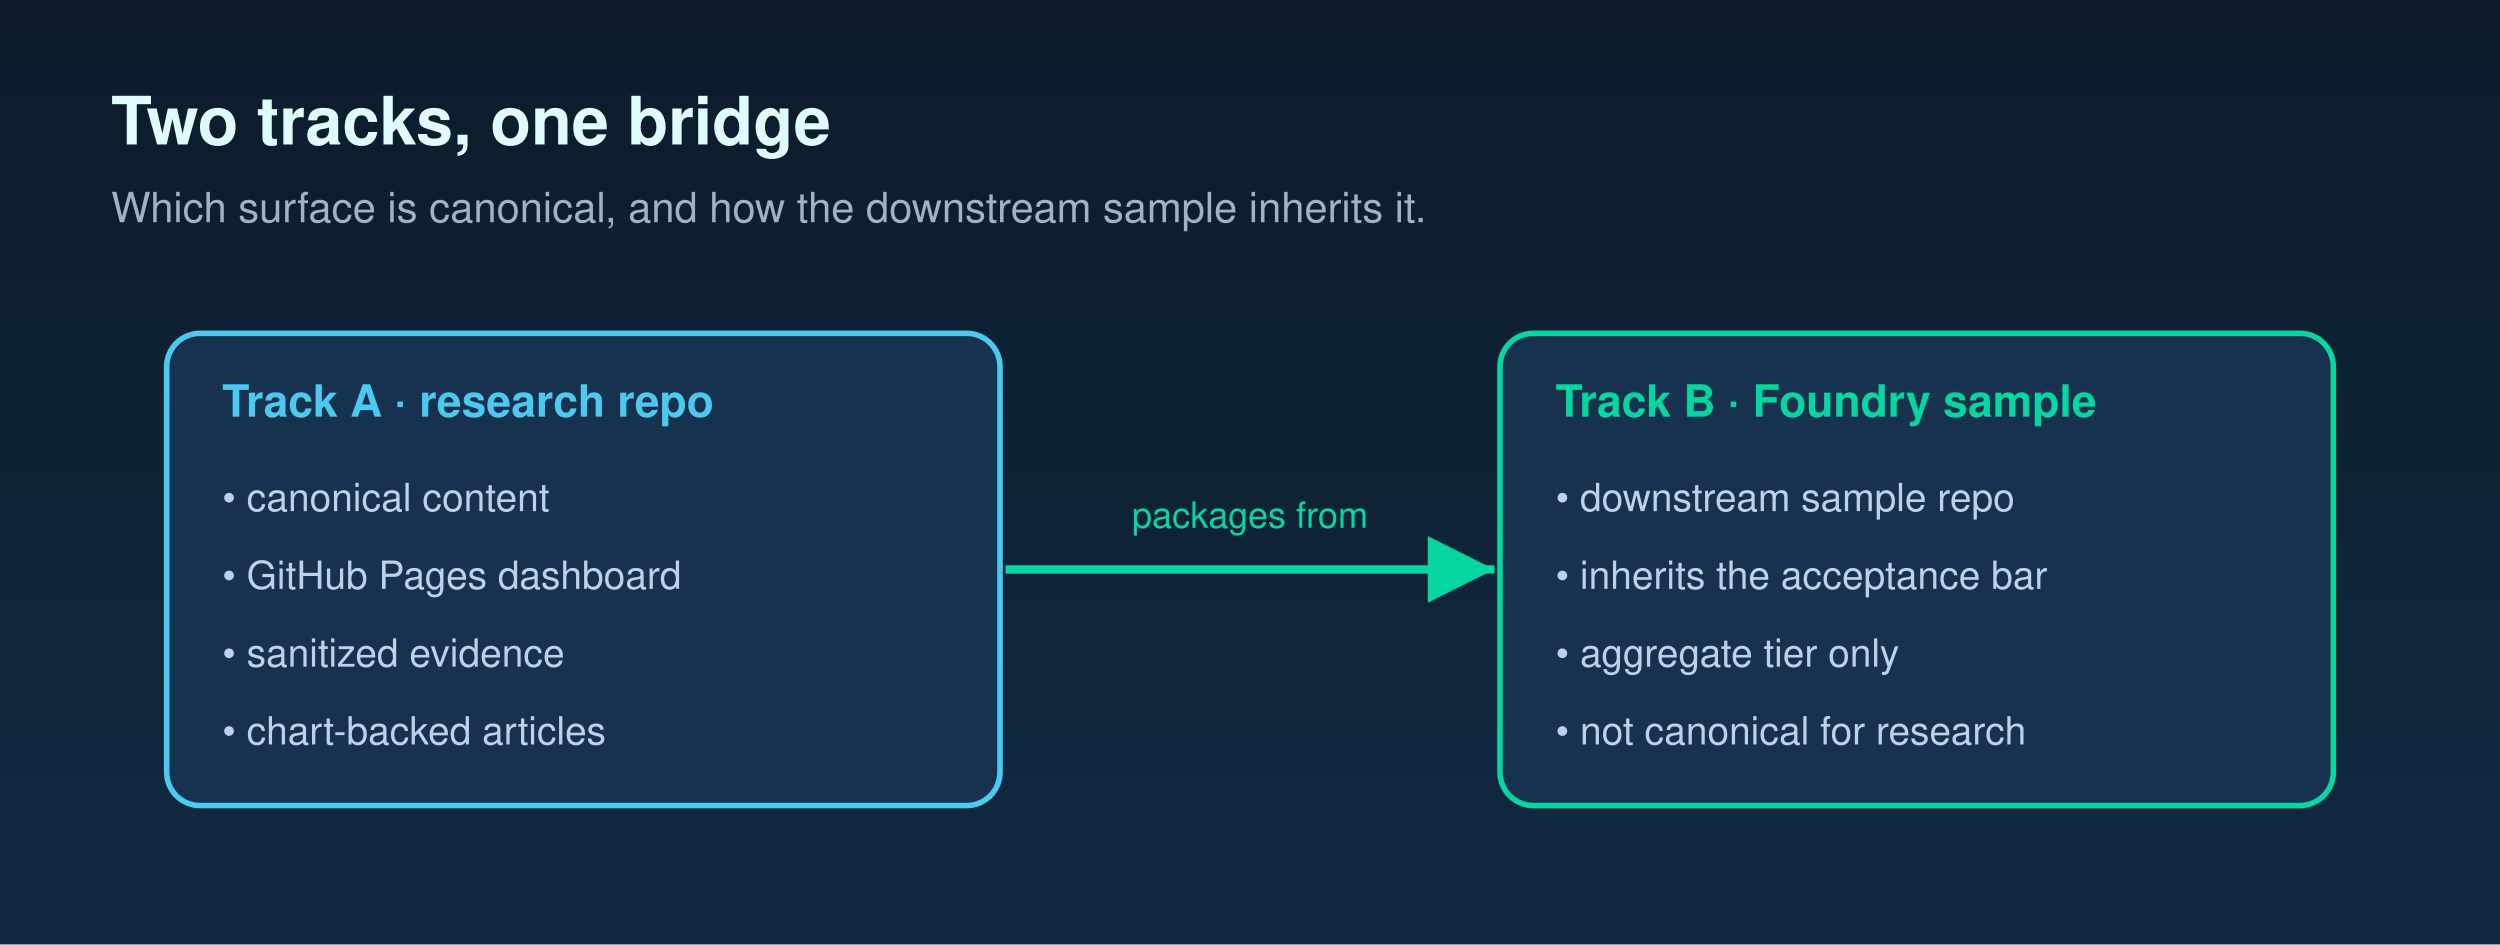
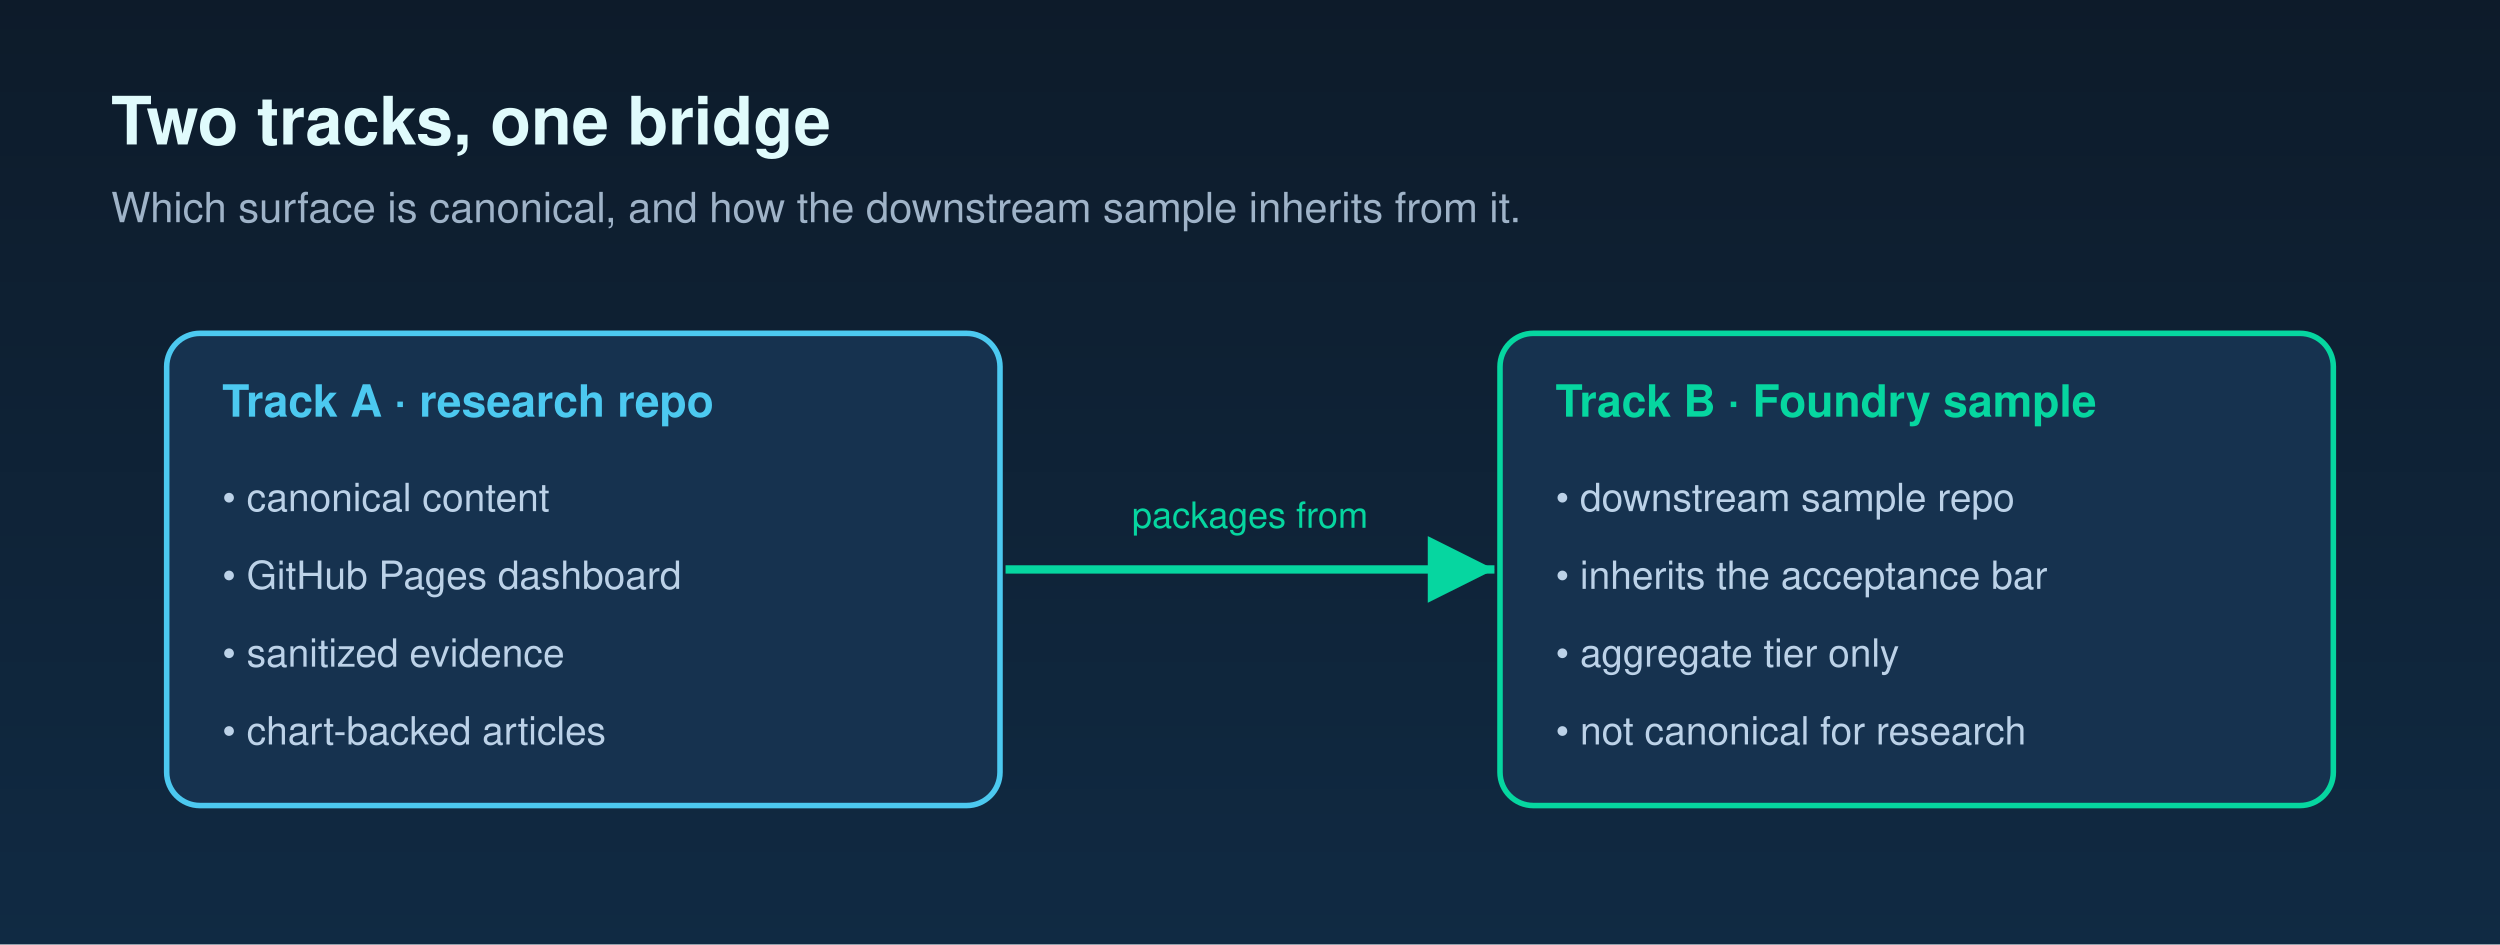
<svg xmlns="http://www.w3.org/2000/svg" viewBox="0 0 900 340" role="img" aria-labelledby="fbTitle fbDesc" width="900" height="340">
  <defs>
    <linearGradient id="fbBg" x1="0" y1="0" x2="0" y2="1">
      <stop offset="0" stop-color="#0d1b2a" />
      <stop offset="1" stop-color="#102a43" />
    </linearGradient>
    <marker id="fbArrow" markerWidth="12" markerHeight="12" refX="8" refY="4" orient="auto">
      <path d="M0,0 L8,4 L0,8 Z" fill="#06d6a0" />
    </marker>
  </defs>
  <rect width="900" height="340" fill="url(#fbBg)" />
  <text x="40" y="52" fill="#e0fbfc" font-family="Segoe UI, Helvetica, Arial, sans-serif" font-size="24" font-weight="700">Two tracks, one bridge</text>
-   <text x="40" y="80" fill="#9fb3c8" font-family="Segoe UI, Helvetica, Arial, sans-serif" font-size="15">Which surface is canonical, and how the downstream sample inherits it.</text>
+   <text x="40" y="80" fill="#9fb3c8" font-family="Segoe UI, Helvetica, Arial, sans-serif" font-size="15">Which surface is canonical, and how the downstream sample inherits from it.</text>
  <rect x="60" y="120" width="300" height="170" rx="12" fill="#16324f" stroke="#4cc9f0" stroke-width="2" />
  <text x="80" y="150" fill="#4cc9f0" font-family="Segoe UI, Helvetica, Arial, sans-serif" font-size="16" font-weight="700">Track A · research repo</text>
  <g font-family="Segoe UI, Helvetica, Arial, sans-serif" font-size="14" fill="#bcd2e8">
    <text x="80" y="184">• canonical content</text>
    <text x="80" y="212">• GitHub Pages dashboard</text>
    <text x="80" y="240">• sanitized evidence</text>
    <text x="80" y="268">• chart-backed articles</text>
  </g>
  <line x1="362" y1="205" x2="538" y2="205" stroke="#06d6a0" stroke-width="3" marker-end="url(#fbArrow)" />
  <text x="450" y="190" fill="#06d6a0" text-anchor="middle" font-family="Segoe UI, Helvetica, Arial, sans-serif" font-size="13">packages from</text>
  <rect x="540" y="120" width="300" height="170" rx="12" fill="#16324f" stroke="#06d6a0" stroke-width="2" />
  <text x="560" y="150" fill="#06d6a0" font-family="Segoe UI, Helvetica, Arial, sans-serif" font-size="16" font-weight="700">Track B · Foundry sample</text>
  <g font-family="Segoe UI, Helvetica, Arial, sans-serif" font-size="14" fill="#bcd2e8">
    <text x="560" y="184">• downstream sample repo</text>
    <text x="560" y="212">• inherits the acceptance bar</text>
    <text x="560" y="240">• aggregate tier only</text>
    <text x="560" y="268">• not canonical for research</text>
  </g>
</svg>
